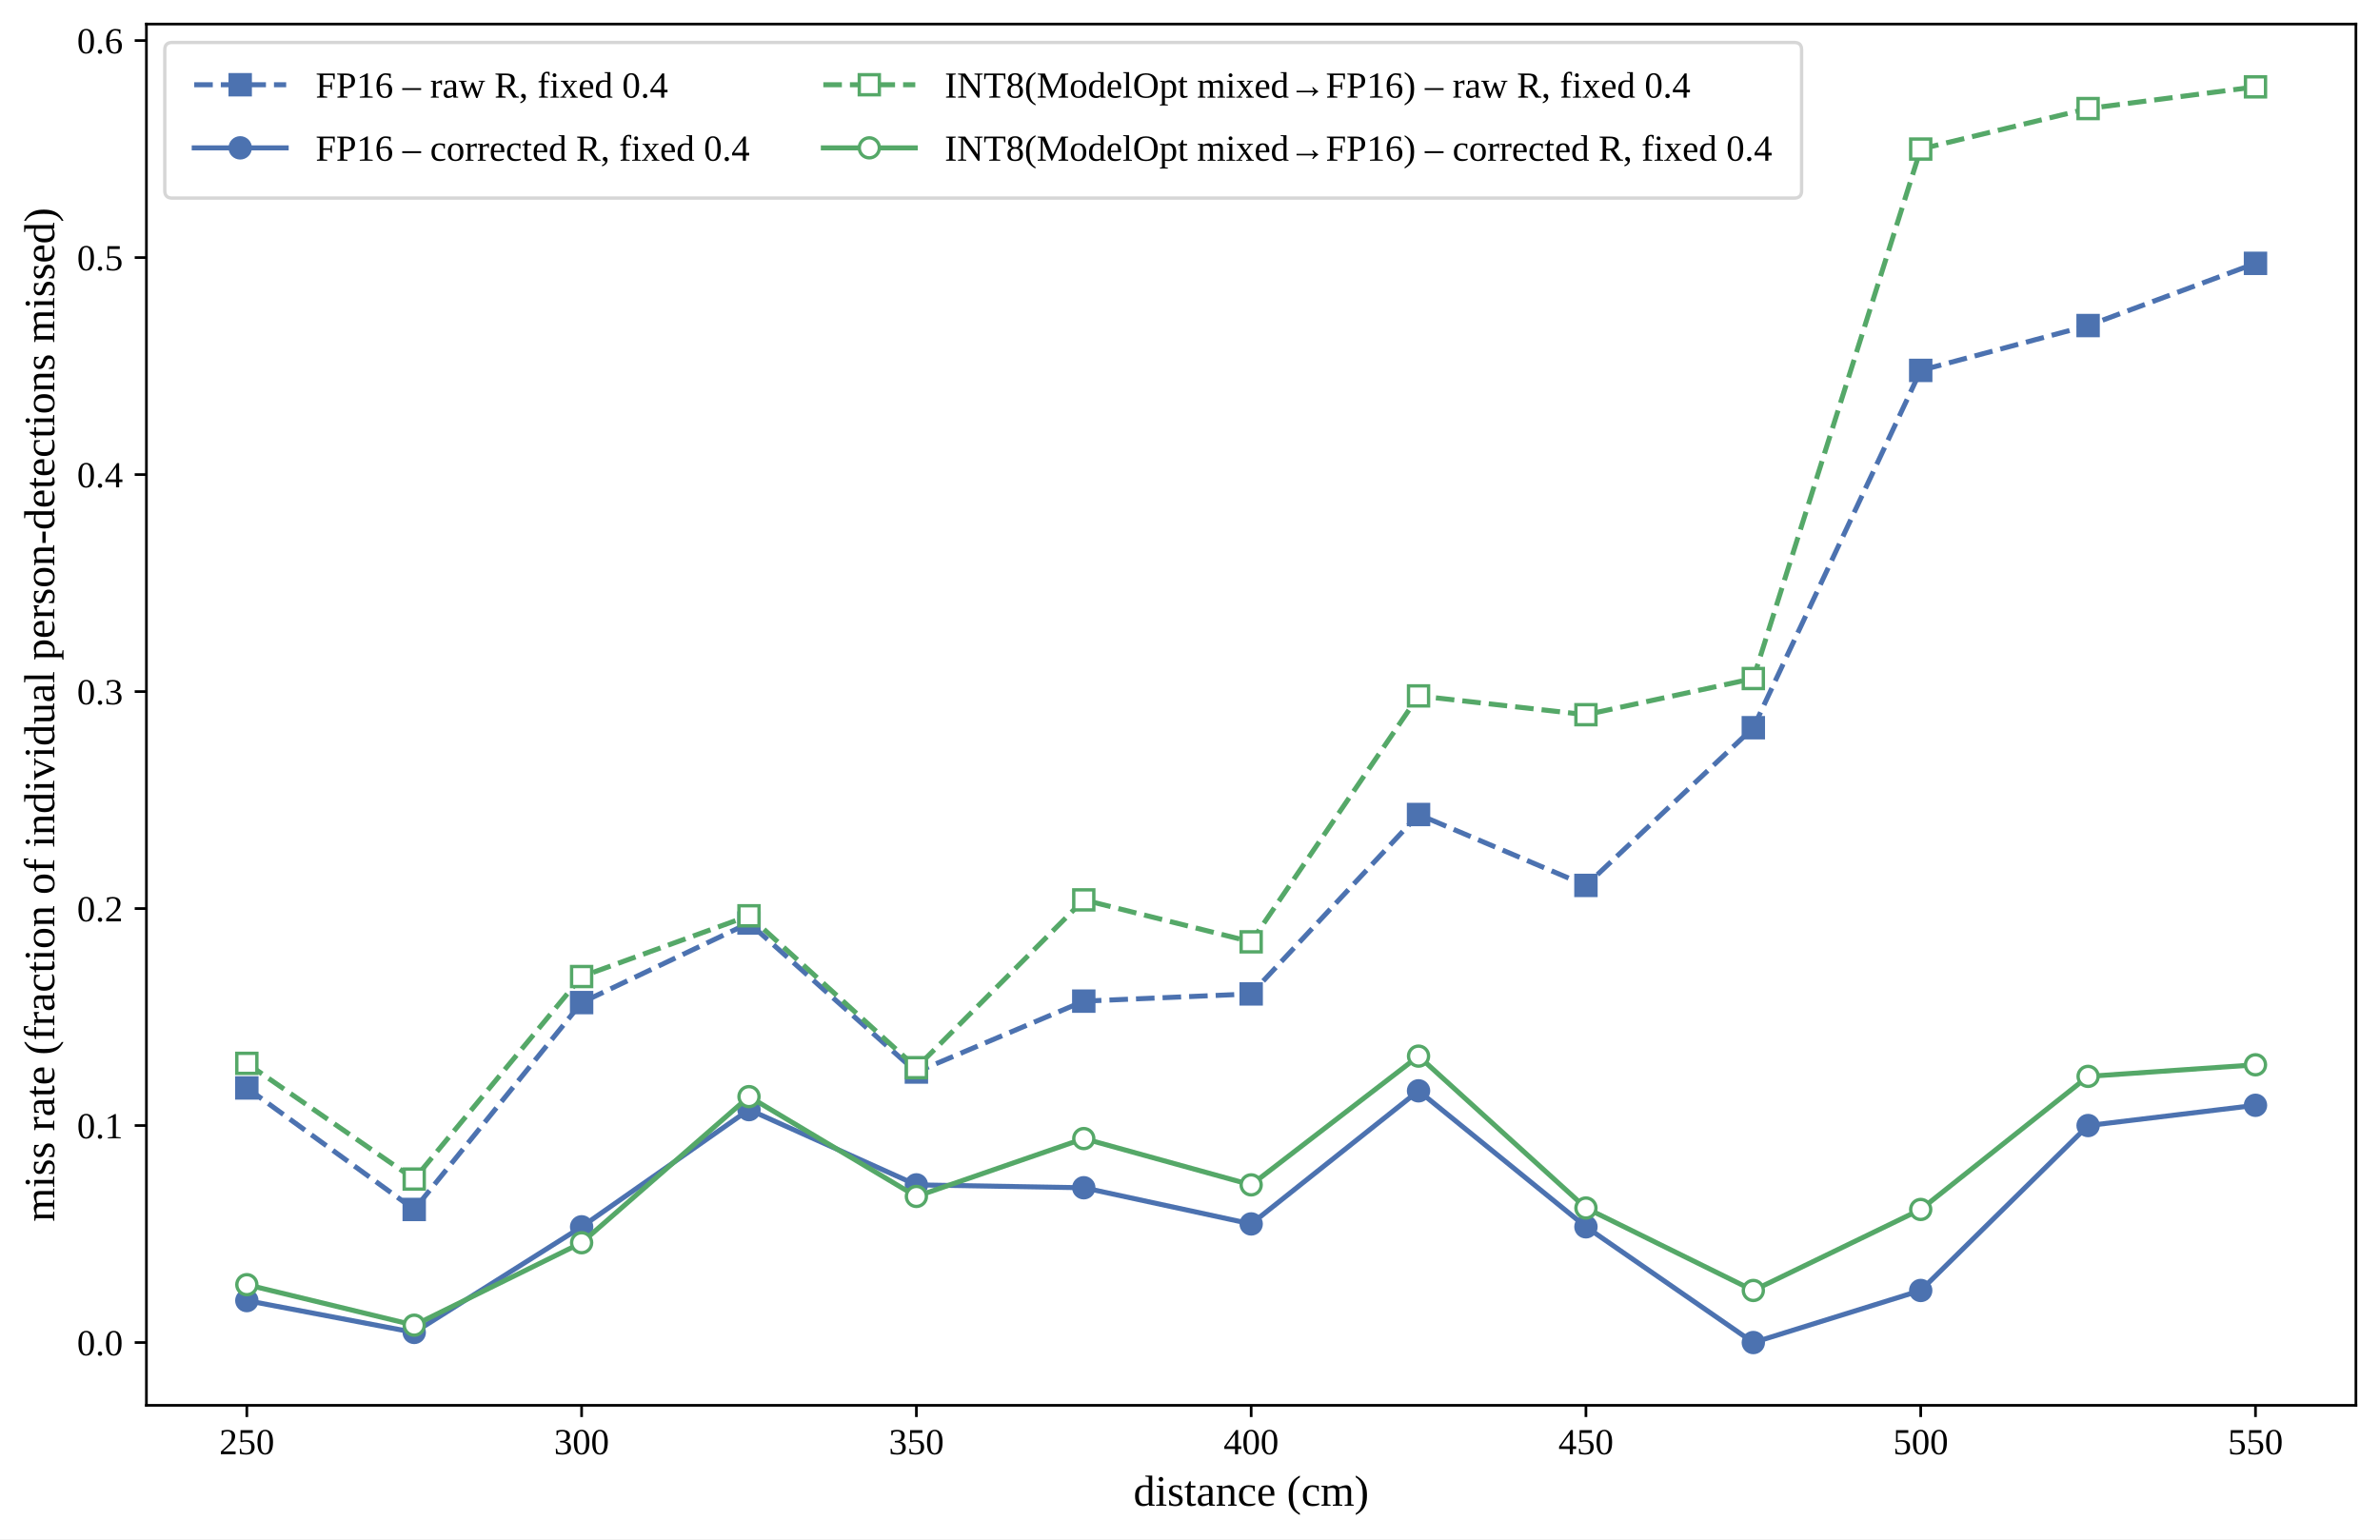
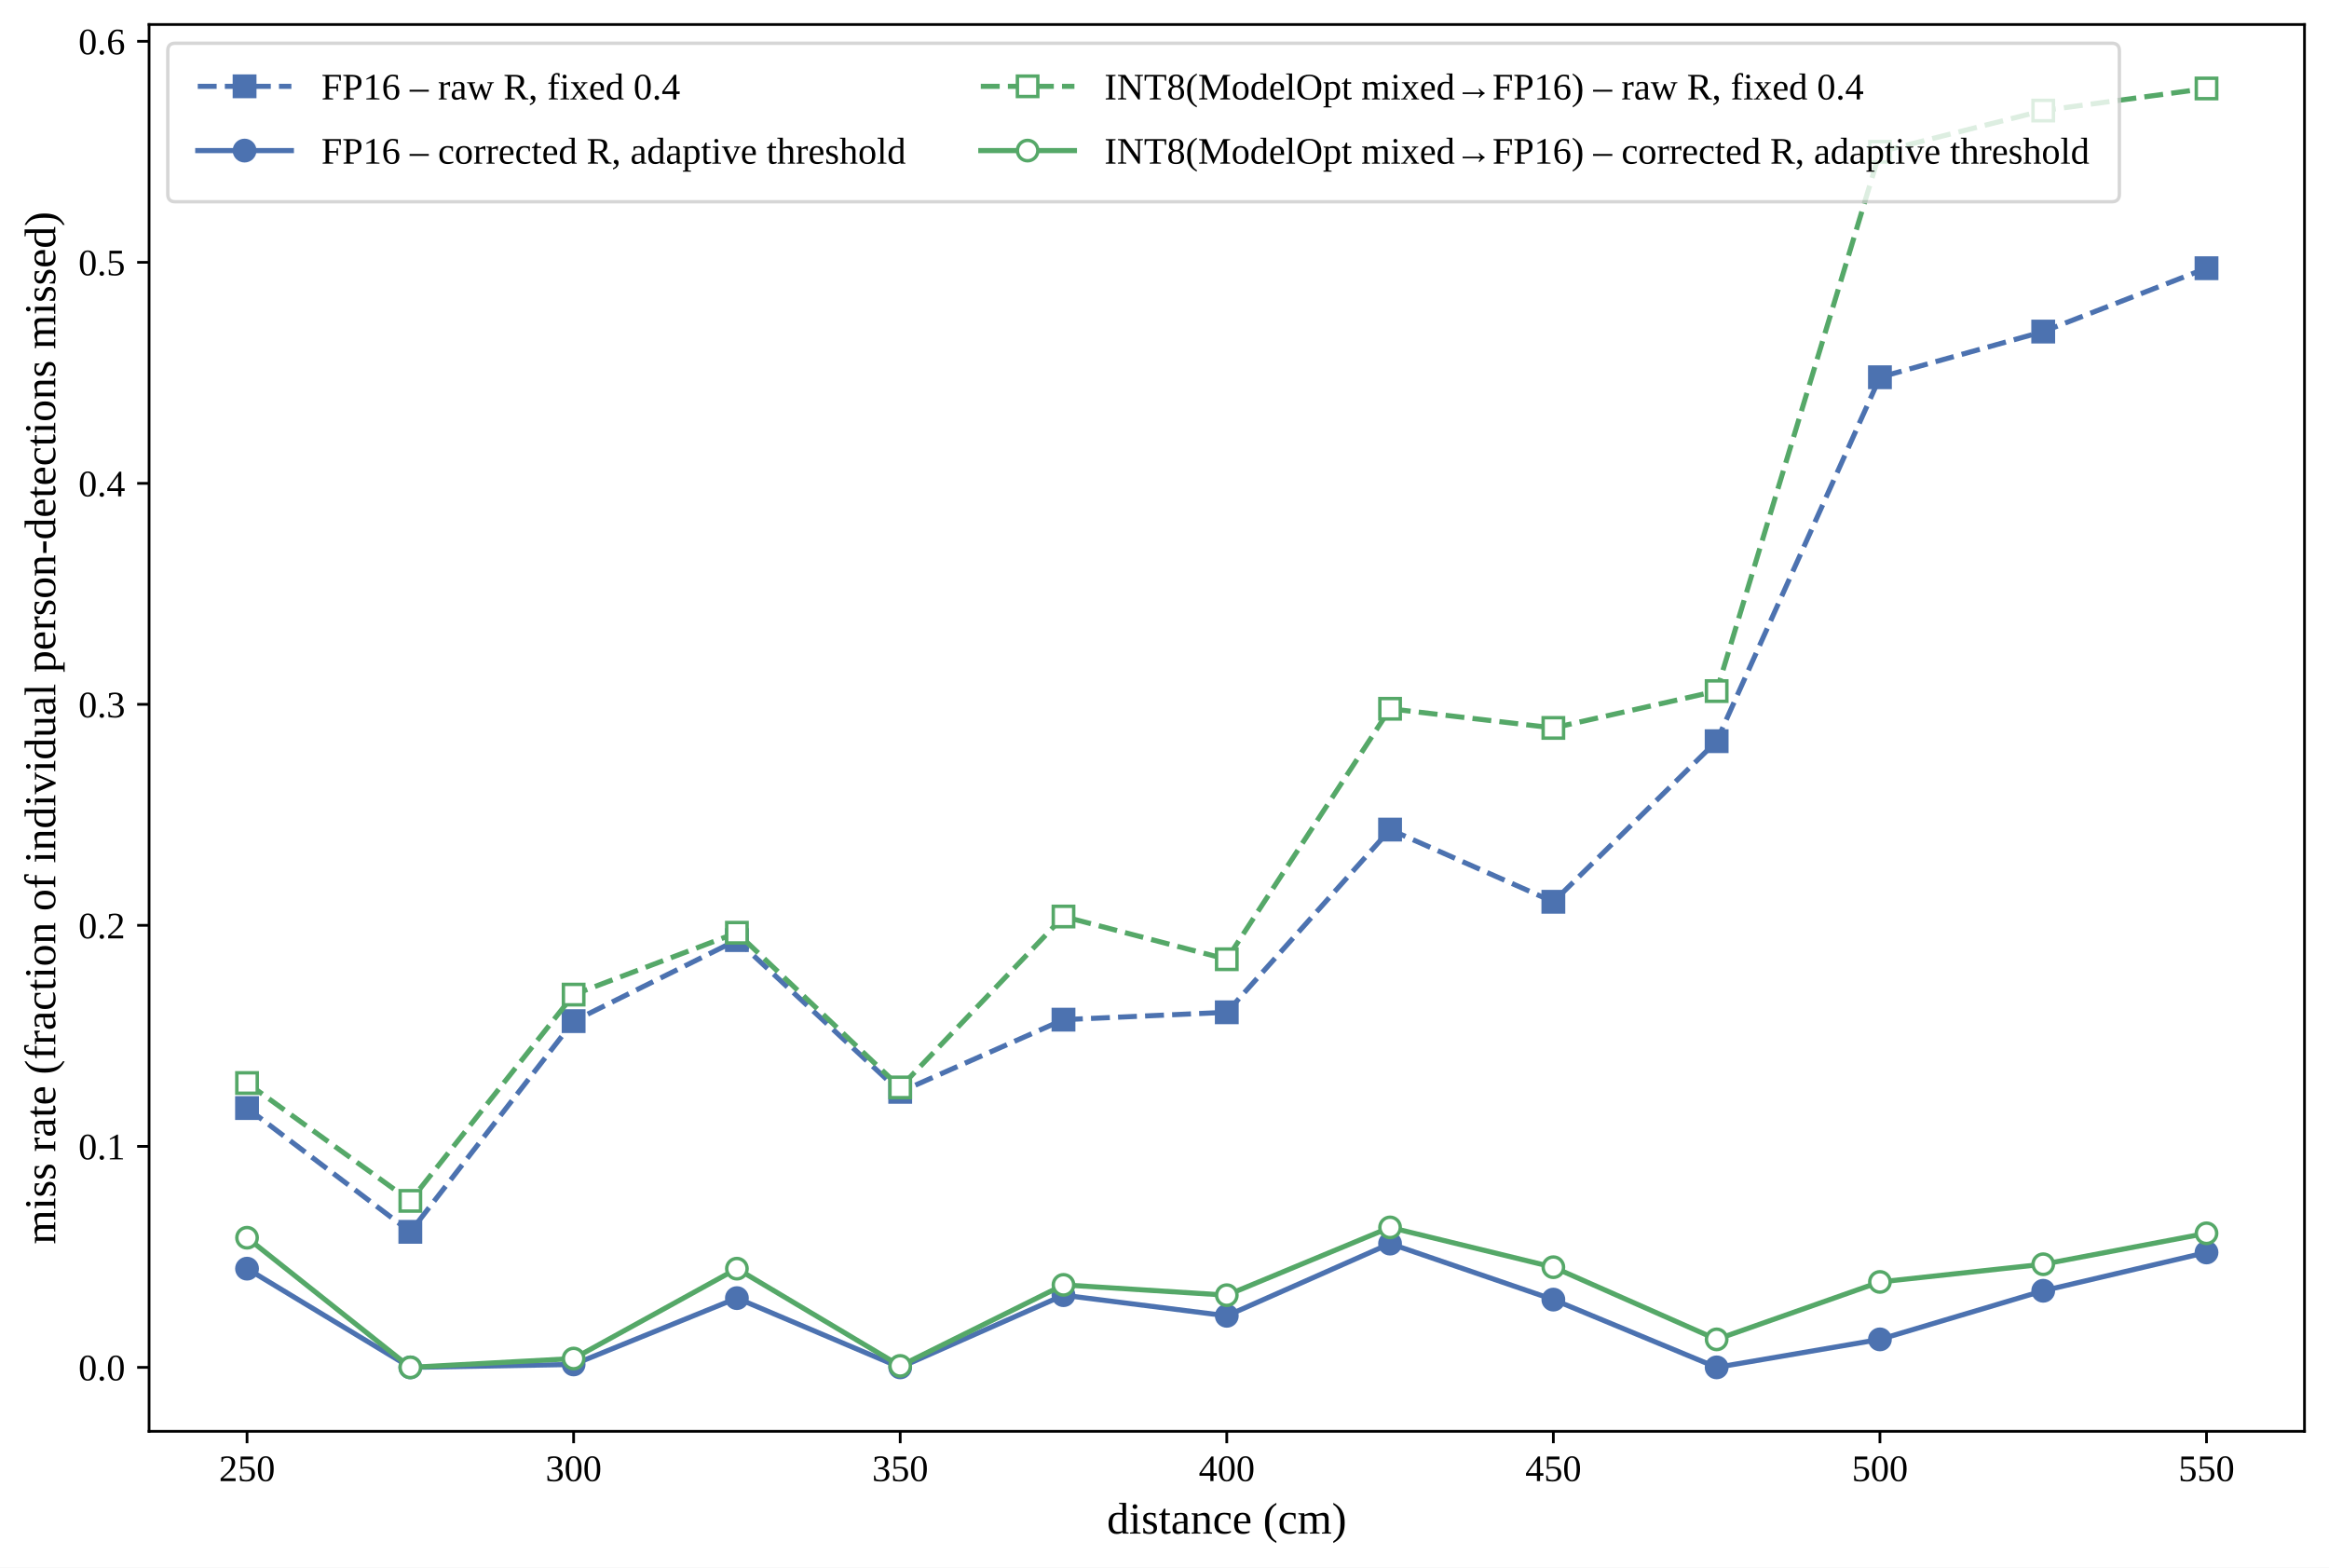
- <svg xmlns="http://www.w3.org/2000/svg" xmlns:xlink="http://www.w3.org/1999/xlink" width="711.743pt" height="460.393pt" viewBox="0 0 711.743 460.393" version="1.1">
+ <svg xmlns="http://www.w3.org/2000/svg" xmlns:xlink="http://www.w3.org/1999/xlink" width="684.043pt" height="460.393pt" viewBox="0 0 684.043 460.393" version="1.1">
  <defs>
    <style type="text/css">*{stroke-linejoin: round; stroke-linecap: butt}</style>
  </defs>
  <g id="figure_1">
    <g id="patch_1">
-       <path d="M 0 460.393  L 711.743 460.393  L 711.743 0  L 0 0  z " style="fill: #ffffff" />
+       <path d="M 0 460.393  L 684.043 460.393  L 684.043 0  L 0 0  z " style="fill: #ffffff" />
    </g>
    <g id="axes_1">
      <g id="patch_2">
-         <path d="M 43.783 420.359  L 704.543 420.359  L 704.543 7.2  L 43.783 7.2  z " style="fill: #ffffff" />
+         <path d="M 43.783 420.359  L 676.843 420.359  L 676.843 7.2  L 43.783 7.2  z " style="fill: #ffffff" />
      </g>
      <g id="matplotlib.axis_1">
        <g id="xtick_1">
          <g id="line2d_1">
            <defs>
-               <path id="mac675db71f" d="M 0 0  L 0 3.5  " style="stroke: #000000; stroke-width: 0.8" />
+               <path id="m7e922609b8" d="M 0 0  L 0 3.5  " style="stroke: #000000; stroke-width: 0.8" />
            </defs>
            <g>
-               <use xlink:href="#mac675db71f" x="73.817" y="420.359" style="stroke: #000000; stroke-width: 0.8" />
+               <use xlink:href="#m7e922609b8" x="72.558" y="420.359" style="stroke: #000000; stroke-width: 0.8" />
            </g>
          </g>
          <g id="text_1">
-             <text style="font-size: 11px; font-family: 'Times New Roman'; text-anchor: middle" x="73.817" y="434.986" transform="rotate(-0 73.81709 434.986)">250</text>
+             <text style="font-size: 11px; font-family: 'Times New Roman'; text-anchor: middle" x="72.558" y="434.986" transform="rotate(-0 72.55799 434.986)">250</text>
          </g>
        </g>
        <g id="xtick_2">
          <g id="line2d_2">
            <g>
-               <use xlink:href="#mac675db71f" x="173.932" y="420.359" style="stroke: #000000; stroke-width: 0.8" />
+               <use xlink:href="#m7e922609b8" x="168.476" y="420.359" style="stroke: #000000; stroke-width: 0.8" />
            </g>
          </g>
          <g id="text_2">
-             <text style="font-size: 11px; font-family: 'Times New Roman'; text-anchor: middle" x="173.932" y="434.986" transform="rotate(-0 173.9322 434.986)">300</text>
+             <text style="font-size: 11px; font-family: 'Times New Roman'; text-anchor: middle" x="168.476" y="434.986" transform="rotate(-0 168.4762 434.986)">300</text>
          </g>
        </g>
        <g id="xtick_3">
          <g id="line2d_3">
            <g>
-               <use xlink:href="#mac675db71f" x="274.047" y="420.359" style="stroke: #000000; stroke-width: 0.8" />
+               <use xlink:href="#m7e922609b8" x="264.394" y="420.359" style="stroke: #000000; stroke-width: 0.8" />
            </g>
          </g>
          <g id="text_3">
-             <text style="font-size: 11px; font-family: 'Times New Roman'; text-anchor: middle" x="274.047" y="434.986" transform="rotate(-0 274.0474 434.986)">350</text>
+             <text style="font-size: 11px; font-family: 'Times New Roman'; text-anchor: middle" x="264.394" y="434.986" transform="rotate(-0 264.3944 434.986)">350</text>
          </g>
        </g>
        <g id="xtick_4">
          <g id="line2d_4">
            <g>
-               <use xlink:href="#mac675db71f" x="374.163" y="420.359" style="stroke: #000000; stroke-width: 0.8" />
+               <use xlink:href="#m7e922609b8" x="360.313" y="420.359" style="stroke: #000000; stroke-width: 0.8" />
            </g>
          </g>
          <g id="text_4">
-             <text style="font-size: 11px; font-family: 'Times New Roman'; text-anchor: middle" x="374.163" y="434.986" transform="rotate(-0 374.1625 434.986)">400</text>
+             <text style="font-size: 11px; font-family: 'Times New Roman'; text-anchor: middle" x="360.313" y="434.986" transform="rotate(-0 360.3125 434.986)">400</text>
          </g>
        </g>
        <g id="xtick_5">
          <g id="line2d_5">
            <g>
-               <use xlink:href="#mac675db71f" x="474.278" y="420.359" style="stroke: #000000; stroke-width: 0.8" />
+               <use xlink:href="#m7e922609b8" x="456.231" y="420.359" style="stroke: #000000; stroke-width: 0.8" />
            </g>
          </g>
          <g id="text_5">
-             <text style="font-size: 11px; font-family: 'Times New Roman'; text-anchor: middle" x="474.278" y="434.986" transform="rotate(-0 474.2777 434.986)">450</text>
+             <text style="font-size: 11px; font-family: 'Times New Roman'; text-anchor: middle" x="456.231" y="434.986" transform="rotate(-0 456.2307 434.986)">450</text>
          </g>
        </g>
        <g id="xtick_6">
          <g id="line2d_6">
            <g>
-               <use xlink:href="#mac675db71f" x="574.393" y="420.359" style="stroke: #000000; stroke-width: 0.8" />
+               <use xlink:href="#m7e922609b8" x="552.149" y="420.359" style="stroke: #000000; stroke-width: 0.8" />
            </g>
          </g>
          <g id="text_6">
-             <text style="font-size: 11px; font-family: 'Times New Roman'; text-anchor: middle" x="574.393" y="434.986" transform="rotate(-0 574.3928 434.986)">500</text>
+             <text style="font-size: 11px; font-family: 'Times New Roman'; text-anchor: middle" x="552.149" y="434.986" transform="rotate(-0 552.1489 434.986)">500</text>
          </g>
        </g>
        <g id="xtick_7">
          <g id="line2d_7">
            <g>
-               <use xlink:href="#mac675db71f" x="674.508" y="420.359" style="stroke: #000000; stroke-width: 0.8" />
+               <use xlink:href="#m7e922609b8" x="648.067" y="420.359" style="stroke: #000000; stroke-width: 0.8" />
            </g>
          </g>
          <g id="text_7">
-             <text style="font-size: 11px; font-family: 'Times New Roman'; text-anchor: middle" x="674.508" y="434.986" transform="rotate(-0 674.508 434.986)">550</text>
+             <text style="font-size: 11px; font-family: 'Times New Roman'; text-anchor: middle" x="648.067" y="434.986" transform="rotate(-0 648.0671 434.986)">550</text>
          </g>
        </g>
        <g id="text_8">
-           <text style="font-size: 13px; font-family: 'Times New Roman'; text-anchor: middle" x="374.163" y="450.387" transform="rotate(-0 374.1625 450.3869)">distance (cm)</text>
+           <text style="font-size: 13px; font-family: 'Times New Roman'; text-anchor: middle" x="360.313" y="450.387" transform="rotate(-0 360.3125 450.3869)">distance (cm)</text>
        </g>
      </g>
      <g id="matplotlib.axis_2">
        <g id="ytick_1">
          <g id="line2d_8">
            <defs>
-               <path id="m2662a29c97" d="M 0 0  L -3.5 0  " style="stroke: #000000; stroke-width: 0.8" />
+               <path id="mb7435fc60b" d="M 0 0  L -3.5 0  " style="stroke: #000000; stroke-width: 0.8" />
            </defs>
            <g>
-               <use xlink:href="#m2662a29c97" x="43.783" y="401.579" style="stroke: #000000; stroke-width: 0.8" />
+               <use xlink:href="#mb7435fc60b" x="43.783" y="401.579" style="stroke: #000000; stroke-width: 0.8" />
            </g>
          </g>
          <g id="text_9">
            <text style="font-size: 11px; font-family: 'Times New Roman'; text-anchor: end" x="36.783" y="405.393" transform="rotate(-0 36.78254 405.3925)">0.0</text>
          </g>
        </g>
        <g id="ytick_2">
          <g id="line2d_9">
            <g>
-               <use xlink:href="#m2662a29c97" x="43.783" y="336.671" style="stroke: #000000; stroke-width: 0.8" />
+               <use xlink:href="#mb7435fc60b" x="43.783" y="336.671" style="stroke: #000000; stroke-width: 0.8" />
            </g>
          </g>
          <g id="text_10">
            <text style="font-size: 11px; font-family: 'Times New Roman'; text-anchor: end" x="36.783" y="340.485" transform="rotate(-0 36.78254 340.4849)">0.1</text>
          </g>
        </g>
        <g id="ytick_3">
          <g id="line2d_10">
            <g>
-               <use xlink:href="#m2662a29c97" x="43.783" y="271.764" style="stroke: #000000; stroke-width: 0.8" />
+               <use xlink:href="#mb7435fc60b" x="43.783" y="271.764" style="stroke: #000000; stroke-width: 0.8" />
            </g>
          </g>
          <g id="text_11">
            <text style="font-size: 11px; font-family: 'Times New Roman'; text-anchor: end" x="36.783" y="275.577" transform="rotate(-0 36.78254 275.5772)">0.2</text>
          </g>
        </g>
        <g id="ytick_4">
          <g id="line2d_11">
            <g>
-               <use xlink:href="#m2662a29c97" x="43.783" y="206.856" style="stroke: #000000; stroke-width: 0.8" />
+               <use xlink:href="#mb7435fc60b" x="43.783" y="206.856" style="stroke: #000000; stroke-width: 0.8" />
            </g>
          </g>
          <g id="text_12">
            <text style="font-size: 11px; font-family: 'Times New Roman'; text-anchor: end" x="36.783" y="210.67" transform="rotate(-0 36.78254 210.6695)">0.3</text>
          </g>
        </g>
        <g id="ytick_5">
          <g id="line2d_12">
            <g>
-               <use xlink:href="#m2662a29c97" x="43.783" y="141.948" style="stroke: #000000; stroke-width: 0.8" />
+               <use xlink:href="#mb7435fc60b" x="43.783" y="141.948" style="stroke: #000000; stroke-width: 0.8" />
            </g>
          </g>
          <g id="text_13">
            <text style="font-size: 11px; font-family: 'Times New Roman'; text-anchor: end" x="36.783" y="145.762" transform="rotate(-0 36.78254 145.7618)">0.4</text>
          </g>
        </g>
        <g id="ytick_6">
          <g id="line2d_13">
            <g>
-               <use xlink:href="#m2662a29c97" x="43.783" y="77.041" style="stroke: #000000; stroke-width: 0.8" />
+               <use xlink:href="#mb7435fc60b" x="43.783" y="77.041" style="stroke: #000000; stroke-width: 0.8" />
            </g>
          </g>
          <g id="text_14">
            <text style="font-size: 11px; font-family: 'Times New Roman'; text-anchor: end" x="36.783" y="80.854" transform="rotate(-0 36.78254 80.85414)">0.5</text>
          </g>
        </g>
        <g id="ytick_7">
          <g id="line2d_14">
            <g>
-               <use xlink:href="#m2662a29c97" x="43.783" y="12.133" style="stroke: #000000; stroke-width: 0.8" />
+               <use xlink:href="#mb7435fc60b" x="43.783" y="12.133" style="stroke: #000000; stroke-width: 0.8" />
            </g>
          </g>
          <g id="text_15">
            <text style="font-size: 11px; font-family: 'Times New Roman'; text-anchor: end" x="36.783" y="15.946" transform="rotate(-0 36.78254 15.94646)">0.6</text>
          </g>
        </g>
        <g id="text_16">
          <text style="font-size: 13px; font-family: 'Times New Roman'; text-anchor: middle" x="16.227" y="213.78" transform="rotate(-90 16.22687 213.7795)">miss rate (fraction of individual person-detections missed)</text>
        </g>
      </g>
      <g id="line2d_15">
-         <path d="M 73.817 325.421  L 123.875 361.769  L 173.932 299.89  L 223.99 276.091  L 274.047 320.661  L 324.105 299.458  L 374.163 297.294  L 424.22 243.637  L 474.278 264.84  L 524.335 217.674  L 574.393 110.793  L 624.45 97.378  L 674.508 78.772  " clip-path="url(#p592ab568e1)" style="fill: none; stroke-dasharray: 5.55,2.4; stroke-dashoffset: 0; stroke: #4c72b0; stroke-width: 1.5" />
+         <path d="M 72.558 325.421  L 120.517 361.769  L 168.476 299.89  L 216.435 276.091  L 264.394 320.661  L 312.353 299.458  L 360.313 297.294  L 408.272 243.637  L 456.231 264.84  L 504.19 217.674  L 552.149 110.793  L 600.108 97.378  L 648.067 78.772  " clip-path="url(#pdd438f7905)" style="fill: none; stroke-dasharray: 5.55,2.4; stroke-dashoffset: 0; stroke: #4c72b0; stroke-width: 1.5" />
        <defs>
-           <path id="ma80ee7e8de" d="M -3 3  L 3 3  L 3 -3  L -3 -3  z " style="stroke: #4c72b0; stroke-linejoin: miter" />
+           <path id="m6e3387b67e" d="M -3 3  L 3 3  L 3 -3  L -3 -3  z " style="stroke: #4c72b0; stroke-linejoin: miter" />
        </defs>
-         <g clip-path="url(#p592ab568e1)">
-           <use xlink:href="#ma80ee7e8de" x="73.817" y="325.421" style="fill: #4c72b0; stroke: #4c72b0; stroke-linejoin: miter" />
-           <use xlink:href="#ma80ee7e8de" x="123.875" y="361.769" style="fill: #4c72b0; stroke: #4c72b0; stroke-linejoin: miter" />
-           <use xlink:href="#ma80ee7e8de" x="173.932" y="299.89" style="fill: #4c72b0; stroke: #4c72b0; stroke-linejoin: miter" />
-           <use xlink:href="#ma80ee7e8de" x="223.99" y="276.091" style="fill: #4c72b0; stroke: #4c72b0; stroke-linejoin: miter" />
-           <use xlink:href="#ma80ee7e8de" x="274.047" y="320.661" style="fill: #4c72b0; stroke: #4c72b0; stroke-linejoin: miter" />
-           <use xlink:href="#ma80ee7e8de" x="324.105" y="299.458" style="fill: #4c72b0; stroke: #4c72b0; stroke-linejoin: miter" />
-           <use xlink:href="#ma80ee7e8de" x="374.163" y="297.294" style="fill: #4c72b0; stroke: #4c72b0; stroke-linejoin: miter" />
-           <use xlink:href="#ma80ee7e8de" x="424.22" y="243.637" style="fill: #4c72b0; stroke: #4c72b0; stroke-linejoin: miter" />
-           <use xlink:href="#ma80ee7e8de" x="474.278" y="264.84" style="fill: #4c72b0; stroke: #4c72b0; stroke-linejoin: miter" />
-           <use xlink:href="#ma80ee7e8de" x="524.335" y="217.674" style="fill: #4c72b0; stroke: #4c72b0; stroke-linejoin: miter" />
-           <use xlink:href="#ma80ee7e8de" x="574.393" y="110.793" style="fill: #4c72b0; stroke: #4c72b0; stroke-linejoin: miter" />
-           <use xlink:href="#ma80ee7e8de" x="624.45" y="97.378" style="fill: #4c72b0; stroke: #4c72b0; stroke-linejoin: miter" />
-           <use xlink:href="#ma80ee7e8de" x="674.508" y="78.772" style="fill: #4c72b0; stroke: #4c72b0; stroke-linejoin: miter" />
+         <g clip-path="url(#pdd438f7905)">
+           <use xlink:href="#m6e3387b67e" x="72.558" y="325.421" style="fill: #4c72b0; stroke: #4c72b0; stroke-linejoin: miter" />
+           <use xlink:href="#m6e3387b67e" x="120.517" y="361.769" style="fill: #4c72b0; stroke: #4c72b0; stroke-linejoin: miter" />
+           <use xlink:href="#m6e3387b67e" x="168.476" y="299.89" style="fill: #4c72b0; stroke: #4c72b0; stroke-linejoin: miter" />
+           <use xlink:href="#m6e3387b67e" x="216.435" y="276.091" style="fill: #4c72b0; stroke: #4c72b0; stroke-linejoin: miter" />
+           <use xlink:href="#m6e3387b67e" x="264.394" y="320.661" style="fill: #4c72b0; stroke: #4c72b0; stroke-linejoin: miter" />
+           <use xlink:href="#m6e3387b67e" x="312.353" y="299.458" style="fill: #4c72b0; stroke: #4c72b0; stroke-linejoin: miter" />
+           <use xlink:href="#m6e3387b67e" x="360.313" y="297.294" style="fill: #4c72b0; stroke: #4c72b0; stroke-linejoin: miter" />
+           <use xlink:href="#m6e3387b67e" x="408.272" y="243.637" style="fill: #4c72b0; stroke: #4c72b0; stroke-linejoin: miter" />
+           <use xlink:href="#m6e3387b67e" x="456.231" y="264.84" style="fill: #4c72b0; stroke: #4c72b0; stroke-linejoin: miter" />
+           <use xlink:href="#m6e3387b67e" x="504.19" y="217.674" style="fill: #4c72b0; stroke: #4c72b0; stroke-linejoin: miter" />
+           <use xlink:href="#m6e3387b67e" x="552.149" y="110.793" style="fill: #4c72b0; stroke: #4c72b0; stroke-linejoin: miter" />
+           <use xlink:href="#m6e3387b67e" x="600.108" y="97.378" style="fill: #4c72b0; stroke: #4c72b0; stroke-linejoin: miter" />
+           <use xlink:href="#m6e3387b67e" x="648.067" y="78.772" style="fill: #4c72b0; stroke: #4c72b0; stroke-linejoin: miter" />
        </g>
      </g>
      <g id="line2d_16">
-         <path d="M 73.817 389.03  L 123.875 398.55  L 173.932 366.962  L 223.99 331.911  L 274.047 354.413  L 324.105 355.278  L 374.163 366.096  L 424.22 326.286  L 474.278 366.962  L 524.335 401.579  L 574.393 386.001  L 624.45 336.671  L 674.508 330.613  " clip-path="url(#p592ab568e1)" style="fill: none; stroke: #4c72b0; stroke-width: 1.5; stroke-linecap: square" />
+         <path d="M 72.558 372.587  L 120.517 401.579  L 168.476 400.714  L 216.435 381.241  L 264.394 401.579  L 312.353 380.376  L 360.313 386.434  L 408.272 365.231  L 456.231 381.674  L 504.19 401.579  L 552.149 393.357  L 600.108 379.078  L 648.067 367.827  " clip-path="url(#pdd438f7905)" style="fill: none; stroke: #4c72b0; stroke-width: 1.5; stroke-linecap: square" />
        <defs>
-           <path id="m042c9242ee" d="M 0 3  C 0.796 3 1.559 2.684 2.121 2.121  C 2.684 1.559 3 0.796 3 0  C 3 -0.796 2.684 -1.559 2.121 -2.121  C 1.559 -2.684 0.796 -3 0 -3  C -0.796 -3 -1.559 -2.684 -2.121 -2.121  C -2.684 -1.559 -3 -0.796 -3 0  C -3 0.796 -2.684 1.559 -2.121 2.121  C -1.559 2.684 -0.796 3 0 3  z " style="stroke: #4c72b0" />
+           <path id="m7e55855e60" d="M 0 3  C 0.796 3 1.559 2.684 2.121 2.121  C 2.684 1.559 3 0.796 3 0  C 3 -0.796 2.684 -1.559 2.121 -2.121  C 1.559 -2.684 0.796 -3 0 -3  C -0.796 -3 -1.559 -2.684 -2.121 -2.121  C -2.684 -1.559 -3 -0.796 -3 0  C -3 0.796 -2.684 1.559 -2.121 2.121  C -1.559 2.684 -0.796 3 0 3  z " style="stroke: #4c72b0" />
        </defs>
-         <g clip-path="url(#p592ab568e1)">
-           <use xlink:href="#m042c9242ee" x="73.817" y="389.03" style="fill: #4c72b0; stroke: #4c72b0" />
-           <use xlink:href="#m042c9242ee" x="123.875" y="398.55" style="fill: #4c72b0; stroke: #4c72b0" />
-           <use xlink:href="#m042c9242ee" x="173.932" y="366.962" style="fill: #4c72b0; stroke: #4c72b0" />
-           <use xlink:href="#m042c9242ee" x="223.99" y="331.911" style="fill: #4c72b0; stroke: #4c72b0" />
-           <use xlink:href="#m042c9242ee" x="274.047" y="354.413" style="fill: #4c72b0; stroke: #4c72b0" />
-           <use xlink:href="#m042c9242ee" x="324.105" y="355.278" style="fill: #4c72b0; stroke: #4c72b0" />
-           <use xlink:href="#m042c9242ee" x="374.163" y="366.096" style="fill: #4c72b0; stroke: #4c72b0" />
-           <use xlink:href="#m042c9242ee" x="424.22" y="326.286" style="fill: #4c72b0; stroke: #4c72b0" />
-           <use xlink:href="#m042c9242ee" x="474.278" y="366.962" style="fill: #4c72b0; stroke: #4c72b0" />
-           <use xlink:href="#m042c9242ee" x="524.335" y="401.579" style="fill: #4c72b0; stroke: #4c72b0" />
-           <use xlink:href="#m042c9242ee" x="574.393" y="386.001" style="fill: #4c72b0; stroke: #4c72b0" />
-           <use xlink:href="#m042c9242ee" x="624.45" y="336.671" style="fill: #4c72b0; stroke: #4c72b0" />
-           <use xlink:href="#m042c9242ee" x="674.508" y="330.613" style="fill: #4c72b0; stroke: #4c72b0" />
+         <g clip-path="url(#pdd438f7905)">
+           <use xlink:href="#m7e55855e60" x="72.558" y="372.587" style="fill: #4c72b0; stroke: #4c72b0" />
+           <use xlink:href="#m7e55855e60" x="120.517" y="401.579" style="fill: #4c72b0; stroke: #4c72b0" />
+           <use xlink:href="#m7e55855e60" x="168.476" y="400.714" style="fill: #4c72b0; stroke: #4c72b0" />
+           <use xlink:href="#m7e55855e60" x="216.435" y="381.241" style="fill: #4c72b0; stroke: #4c72b0" />
+           <use xlink:href="#m7e55855e60" x="264.394" y="401.579" style="fill: #4c72b0; stroke: #4c72b0" />
+           <use xlink:href="#m7e55855e60" x="312.353" y="380.376" style="fill: #4c72b0; stroke: #4c72b0" />
+           <use xlink:href="#m7e55855e60" x="360.313" y="386.434" style="fill: #4c72b0; stroke: #4c72b0" />
+           <use xlink:href="#m7e55855e60" x="408.272" y="365.231" style="fill: #4c72b0; stroke: #4c72b0" />
+           <use xlink:href="#m7e55855e60" x="456.231" y="381.674" style="fill: #4c72b0; stroke: #4c72b0" />
+           <use xlink:href="#m7e55855e60" x="504.19" y="401.579" style="fill: #4c72b0; stroke: #4c72b0" />
+           <use xlink:href="#m7e55855e60" x="552.149" y="393.357" style="fill: #4c72b0; stroke: #4c72b0" />
+           <use xlink:href="#m7e55855e60" x="600.108" y="379.078" style="fill: #4c72b0; stroke: #4c72b0" />
+           <use xlink:href="#m7e55855e60" x="648.067" y="367.827" style="fill: #4c72b0; stroke: #4c72b0" />
        </g>
      </g>
      <g id="line2d_17">
-         <path d="M 73.817 318.065  L 123.875 352.682  L 173.932 292.101  L 223.99 273.927  L 274.047 319.363  L 324.105 269.167  L 374.163 281.716  L 424.22 208.154  L 474.278 213.78  L 524.335 202.962  L 574.393 44.587  L 624.45 32.471  L 674.508 25.98  " clip-path="url(#p592ab568e1)" style="fill: none; stroke-dasharray: 5.55,2.4; stroke-dashoffset: 0; stroke: #55a868; stroke-width: 1.5" />
+         <path d="M 72.558 318.065  L 120.517 352.682  L 168.476 292.101  L 216.435 273.927  L 264.394 319.363  L 312.353 269.167  L 360.313 281.716  L 408.272 208.154  L 456.231 213.78  L 504.19 202.962  L 552.149 44.587  L 600.108 32.471  L 648.067 25.98  " clip-path="url(#pdd438f7905)" style="fill: none; stroke-dasharray: 5.55,2.4; stroke-dashoffset: 0; stroke: #55a868; stroke-width: 1.5" />
        <defs>
-           <path id="md075ce239c" d="M -3 3  L 3 3  L 3 -3  L -3 -3  z " style="stroke: #55a868; stroke-linejoin: miter" />
+           <path id="m0435c1d3e7" d="M -3 3  L 3 3  L 3 -3  L -3 -3  z " style="stroke: #55a868; stroke-linejoin: miter" />
        </defs>
-         <g clip-path="url(#p592ab568e1)">
-           <use xlink:href="#md075ce239c" x="73.817" y="318.065" style="fill: #ffffff; stroke: #55a868; stroke-linejoin: miter" />
-           <use xlink:href="#md075ce239c" x="123.875" y="352.682" style="fill: #ffffff; stroke: #55a868; stroke-linejoin: miter" />
-           <use xlink:href="#md075ce239c" x="173.932" y="292.101" style="fill: #ffffff; stroke: #55a868; stroke-linejoin: miter" />
-           <use xlink:href="#md075ce239c" x="223.99" y="273.927" style="fill: #ffffff; stroke: #55a868; stroke-linejoin: miter" />
-           <use xlink:href="#md075ce239c" x="274.047" y="319.363" style="fill: #ffffff; stroke: #55a868; stroke-linejoin: miter" />
-           <use xlink:href="#md075ce239c" x="324.105" y="269.167" style="fill: #ffffff; stroke: #55a868; stroke-linejoin: miter" />
-           <use xlink:href="#md075ce239c" x="374.163" y="281.716" style="fill: #ffffff; stroke: #55a868; stroke-linejoin: miter" />
-           <use xlink:href="#md075ce239c" x="424.22" y="208.154" style="fill: #ffffff; stroke: #55a868; stroke-linejoin: miter" />
-           <use xlink:href="#md075ce239c" x="474.278" y="213.78" style="fill: #ffffff; stroke: #55a868; stroke-linejoin: miter" />
-           <use xlink:href="#md075ce239c" x="524.335" y="202.962" style="fill: #ffffff; stroke: #55a868; stroke-linejoin: miter" />
-           <use xlink:href="#md075ce239c" x="574.393" y="44.587" style="fill: #ffffff; stroke: #55a868; stroke-linejoin: miter" />
-           <use xlink:href="#md075ce239c" x="624.45" y="32.471" style="fill: #ffffff; stroke: #55a868; stroke-linejoin: miter" />
-           <use xlink:href="#md075ce239c" x="674.508" y="25.98" style="fill: #ffffff; stroke: #55a868; stroke-linejoin: miter" />
+         <g clip-path="url(#pdd438f7905)">
+           <use xlink:href="#m0435c1d3e7" x="72.558" y="318.065" style="fill: #ffffff; stroke: #55a868; stroke-linejoin: miter" />
+           <use xlink:href="#m0435c1d3e7" x="120.517" y="352.682" style="fill: #ffffff; stroke: #55a868; stroke-linejoin: miter" />
+           <use xlink:href="#m0435c1d3e7" x="168.476" y="292.101" style="fill: #ffffff; stroke: #55a868; stroke-linejoin: miter" />
+           <use xlink:href="#m0435c1d3e7" x="216.435" y="273.927" style="fill: #ffffff; stroke: #55a868; stroke-linejoin: miter" />
+           <use xlink:href="#m0435c1d3e7" x="264.394" y="319.363" style="fill: #ffffff; stroke: #55a868; stroke-linejoin: miter" />
+           <use xlink:href="#m0435c1d3e7" x="312.353" y="269.167" style="fill: #ffffff; stroke: #55a868; stroke-linejoin: miter" />
+           <use xlink:href="#m0435c1d3e7" x="360.313" y="281.716" style="fill: #ffffff; stroke: #55a868; stroke-linejoin: miter" />
+           <use xlink:href="#m0435c1d3e7" x="408.272" y="208.154" style="fill: #ffffff; stroke: #55a868; stroke-linejoin: miter" />
+           <use xlink:href="#m0435c1d3e7" x="456.231" y="213.78" style="fill: #ffffff; stroke: #55a868; stroke-linejoin: miter" />
+           <use xlink:href="#m0435c1d3e7" x="504.19" y="202.962" style="fill: #ffffff; stroke: #55a868; stroke-linejoin: miter" />
+           <use xlink:href="#m0435c1d3e7" x="552.149" y="44.587" style="fill: #ffffff; stroke: #55a868; stroke-linejoin: miter" />
+           <use xlink:href="#m0435c1d3e7" x="600.108" y="32.471" style="fill: #ffffff; stroke: #55a868; stroke-linejoin: miter" />
+           <use xlink:href="#m0435c1d3e7" x="648.067" y="25.98" style="fill: #ffffff; stroke: #55a868; stroke-linejoin: miter" />
        </g>
      </g>
      <g id="line2d_18">
-         <path d="M 73.817 384.27  L 123.875 396.386  L 173.932 371.722  L 223.99 328.017  L 274.047 357.875  L 324.105 340.566  L 374.163 354.413  L 424.22 315.901  L 474.278 361.336  L 524.335 386.001  L 574.393 361.769  L 624.45 321.959  L 674.508 318.497  " clip-path="url(#p592ab568e1)" style="fill: none; stroke: #55a868; stroke-width: 1.5; stroke-linecap: square" />
+         <path d="M 72.558 363.5  L 120.517 401.579  L 168.476 398.983  L 216.435 372.587  L 264.394 401.146  L 312.353 377.347  L 360.313 380.376  L 408.272 360.471  L 456.231 372.154  L 504.19 393.357  L 552.149 376.481  L 600.108 371.289  L 648.067 362.202  " clip-path="url(#pdd438f7905)" style="fill: none; stroke: #55a868; stroke-width: 1.5; stroke-linecap: square" />
        <defs>
-           <path id="mf1d2a995b1" d="M 0 3  C 0.796 3 1.559 2.684 2.121 2.121  C 2.684 1.559 3 0.796 3 0  C 3 -0.796 2.684 -1.559 2.121 -2.121  C 1.559 -2.684 0.796 -3 0 -3  C -0.796 -3 -1.559 -2.684 -2.121 -2.121  C -2.684 -1.559 -3 -0.796 -3 0  C -3 0.796 -2.684 1.559 -2.121 2.121  C -1.559 2.684 -0.796 3 0 3  z " style="stroke: #55a868" />
+           <path id="m3ed14ed3cf" d="M 0 3  C 0.796 3 1.559 2.684 2.121 2.121  C 2.684 1.559 3 0.796 3 0  C 3 -0.796 2.684 -1.559 2.121 -2.121  C 1.559 -2.684 0.796 -3 0 -3  C -0.796 -3 -1.559 -2.684 -2.121 -2.121  C -2.684 -1.559 -3 -0.796 -3 0  C -3 0.796 -2.684 1.559 -2.121 2.121  C -1.559 2.684 -0.796 3 0 3  z " style="stroke: #55a868" />
        </defs>
-         <g clip-path="url(#p592ab568e1)">
-           <use xlink:href="#mf1d2a995b1" x="73.817" y="384.27" style="fill: #ffffff; stroke: #55a868" />
-           <use xlink:href="#mf1d2a995b1" x="123.875" y="396.386" style="fill: #ffffff; stroke: #55a868" />
-           <use xlink:href="#mf1d2a995b1" x="173.932" y="371.722" style="fill: #ffffff; stroke: #55a868" />
-           <use xlink:href="#mf1d2a995b1" x="223.99" y="328.017" style="fill: #ffffff; stroke: #55a868" />
-           <use xlink:href="#mf1d2a995b1" x="274.047" y="357.875" style="fill: #ffffff; stroke: #55a868" />
-           <use xlink:href="#mf1d2a995b1" x="324.105" y="340.566" style="fill: #ffffff; stroke: #55a868" />
-           <use xlink:href="#mf1d2a995b1" x="374.163" y="354.413" style="fill: #ffffff; stroke: #55a868" />
-           <use xlink:href="#mf1d2a995b1" x="424.22" y="315.901" style="fill: #ffffff; stroke: #55a868" />
-           <use xlink:href="#mf1d2a995b1" x="474.278" y="361.336" style="fill: #ffffff; stroke: #55a868" />
-           <use xlink:href="#mf1d2a995b1" x="524.335" y="386.001" style="fill: #ffffff; stroke: #55a868" />
-           <use xlink:href="#mf1d2a995b1" x="574.393" y="361.769" style="fill: #ffffff; stroke: #55a868" />
-           <use xlink:href="#mf1d2a995b1" x="624.45" y="321.959" style="fill: #ffffff; stroke: #55a868" />
-           <use xlink:href="#mf1d2a995b1" x="674.508" y="318.497" style="fill: #ffffff; stroke: #55a868" />
+         <g clip-path="url(#pdd438f7905)">
+           <use xlink:href="#m3ed14ed3cf" x="72.558" y="363.5" style="fill: #ffffff; stroke: #55a868" />
+           <use xlink:href="#m3ed14ed3cf" x="120.517" y="401.579" style="fill: #ffffff; stroke: #55a868" />
+           <use xlink:href="#m3ed14ed3cf" x="168.476" y="398.983" style="fill: #ffffff; stroke: #55a868" />
+           <use xlink:href="#m3ed14ed3cf" x="216.435" y="372.587" style="fill: #ffffff; stroke: #55a868" />
+           <use xlink:href="#m3ed14ed3cf" x="264.394" y="401.146" style="fill: #ffffff; stroke: #55a868" />
+           <use xlink:href="#m3ed14ed3cf" x="312.353" y="377.347" style="fill: #ffffff; stroke: #55a868" />
+           <use xlink:href="#m3ed14ed3cf" x="360.313" y="380.376" style="fill: #ffffff; stroke: #55a868" />
+           <use xlink:href="#m3ed14ed3cf" x="408.272" y="360.471" style="fill: #ffffff; stroke: #55a868" />
+           <use xlink:href="#m3ed14ed3cf" x="456.231" y="372.154" style="fill: #ffffff; stroke: #55a868" />
+           <use xlink:href="#m3ed14ed3cf" x="504.19" y="393.357" style="fill: #ffffff; stroke: #55a868" />
+           <use xlink:href="#m3ed14ed3cf" x="552.149" y="376.481" style="fill: #ffffff; stroke: #55a868" />
+           <use xlink:href="#m3ed14ed3cf" x="600.108" y="371.289" style="fill: #ffffff; stroke: #55a868" />
+           <use xlink:href="#m3ed14ed3cf" x="648.067" y="362.202" style="fill: #ffffff; stroke: #55a868" />
        </g>
      </g>
      <g id="patch_3">
        <path d="M 43.783 420.359  L 43.783 7.2  " style="fill: none; stroke: #000000; stroke-width: 0.8; stroke-linejoin: miter; stroke-linecap: square" />
      </g>
      <g id="patch_4">
-         <path d="M 704.543 420.359  L 704.543 7.2  " style="fill: none; stroke: #000000; stroke-width: 0.8; stroke-linejoin: miter; stroke-linecap: square" />
+         <path d="M 676.843 420.359  L 676.843 7.2  " style="fill: none; stroke: #000000; stroke-width: 0.8; stroke-linejoin: miter; stroke-linecap: square" />
      </g>
      <g id="patch_5">
-         <path d="M 43.783 420.359  L 704.543 420.359  " style="fill: none; stroke: #000000; stroke-width: 0.8; stroke-linejoin: miter; stroke-linecap: square" />
+         <path d="M 43.783 420.359  L 676.843 420.359  " style="fill: none; stroke: #000000; stroke-width: 0.8; stroke-linejoin: miter; stroke-linecap: square" />
      </g>
      <g id="patch_6">
-         <path d="M 43.783 7.2  L 704.543 7.2  " style="fill: none; stroke: #000000; stroke-width: 0.8; stroke-linejoin: miter; stroke-linecap: square" />
+         <path d="M 43.783 7.2  L 676.843 7.2  " style="fill: none; stroke: #000000; stroke-width: 0.8; stroke-linejoin: miter; stroke-linecap: square" />
      </g>
      <g id="legend_1">
        <g id="patch_7">
-           <path d="M 51.483 59.248  L 536.571 59.248  Q 538.771 59.248 538.771 57.048  L 538.771 14.9  Q 538.771 12.7 536.571 12.7  L 51.483 12.7  Q 49.283 12.7 49.283 14.9  L 49.283 57.048  Q 49.283 59.248 51.483 59.248  z " style="fill: #ffffff; opacity: 0.8; stroke: #cccccc; stroke-linejoin: miter" />
+           <path d="M 51.483 59.248  L 620.267 59.248  Q 622.467 59.248 622.467 57.048  L 622.467 14.9  Q 622.467 12.7 620.267 12.7  L 51.483 12.7  Q 49.283 12.7 49.283 14.9  L 49.283 57.048  Q 49.283 59.248 51.483 59.248  z " style="fill: #ffffff; opacity: 0.8; stroke: #cccccc; stroke-linejoin: miter" />
        </g>
        <g id="line2d_19">
          <path d="M 58.083 25.35  L 71.833 25.35  L 85.583 25.35  " style="fill: none; stroke-dasharray: 5.55,2.4; stroke-dashoffset: 0; stroke: #4c72b0; stroke-width: 1.5" />
          <g>
-             <use xlink:href="#ma80ee7e8de" x="71.833" y="25.35" style="fill: #4c72b0; stroke: #4c72b0; stroke-linejoin: miter" />
+             <use xlink:href="#m6e3387b67e" x="71.833" y="25.35" style="fill: #4c72b0; stroke: #4c72b0; stroke-linejoin: miter" />
          </g>
        </g>
        <g id="text_17">
          <text style="font-size: 11px; font-family: 'Times New Roman'; text-anchor: start" x="94.383" y="29.2" transform="rotate(-0 94.38254 29.2)">FP16 – raw R, fixed 0.4</text>
        </g>
        <g id="line2d_20">
          <path d="M 58.083 44.224  L 71.833 44.224  L 85.583 44.224  " style="fill: none; stroke: #4c72b0; stroke-width: 1.5; stroke-linecap: square" />
          <g>
-             <use xlink:href="#m042c9242ee" x="71.833" y="44.224" style="fill: #4c72b0; stroke: #4c72b0" />
+             <use xlink:href="#m7e55855e60" x="71.833" y="44.224" style="fill: #4c72b0; stroke: #4c72b0" />
          </g>
        </g>
        <g id="text_18">
-           <text style="font-size: 11px; font-family: 'Times New Roman'; text-anchor: start" x="94.383" y="48.074" transform="rotate(-0 94.38254 48.07402)">FP16 – corrected R, fixed 0.4</text>
+           <text style="font-size: 11px; font-family: 'Times New Roman'; text-anchor: start" x="94.383" y="48.074" transform="rotate(-0 94.38254 48.07402)">FP16 – corrected R, adaptive threshold</text>
        </g>
        <g id="line2d_21">
-           <path d="M 246.219 25.35  L 259.969 25.35  L 273.719 25.35  " style="fill: none; stroke-dasharray: 5.55,2.4; stroke-dashoffset: 0; stroke: #55a868; stroke-width: 1.5" />
+           <path d="M 288.067 25.35  L 301.817 25.35  L 315.567 25.35  " style="fill: none; stroke-dasharray: 5.55,2.4; stroke-dashoffset: 0; stroke: #55a868; stroke-width: 1.5" />
          <g>
-             <use xlink:href="#md075ce239c" x="259.969" y="25.35" style="fill: #ffffff; stroke: #55a868; stroke-linejoin: miter" />
+             <use xlink:href="#m0435c1d3e7" x="301.817" y="25.35" style="fill: #ffffff; stroke: #55a868; stroke-linejoin: miter" />
          </g>
        </g>
        <g id="text_19">
-           <text style="font-size: 11px; font-family: 'Times New Roman'; text-anchor: start" x="282.519" y="29.2" transform="rotate(-0 282.5186 29.2)">INT8(ModelOpt mixed→FP16) – raw R, fixed 0.4</text>
+           <text style="font-size: 11px; font-family: 'Times New Roman'; text-anchor: start" x="324.367" y="29.2" transform="rotate(-0 324.3668 29.2)">INT8(ModelOpt mixed→FP16) – raw R, fixed 0.4</text>
        </g>
        <g id="line2d_22">
-           <path d="M 246.219 44.224  L 259.969 44.224  L 273.719 44.224  " style="fill: none; stroke: #55a868; stroke-width: 1.5; stroke-linecap: square" />
+           <path d="M 288.067 44.224  L 301.817 44.224  L 315.567 44.224  " style="fill: none; stroke: #55a868; stroke-width: 1.5; stroke-linecap: square" />
          <g>
-             <use xlink:href="#mf1d2a995b1" x="259.969" y="44.224" style="fill: #ffffff; stroke: #55a868" />
+             <use xlink:href="#m3ed14ed3cf" x="301.817" y="44.224" style="fill: #ffffff; stroke: #55a868" />
          </g>
        </g>
        <g id="text_20">
-           <text style="font-size: 11px; font-family: 'Times New Roman'; text-anchor: start" x="282.519" y="48.074" transform="rotate(-0 282.5186 48.07402)">INT8(ModelOpt mixed→FP16) – corrected R, fixed 0.4</text>
+           <text style="font-size: 11px; font-family: 'Times New Roman'; text-anchor: start" x="324.367" y="48.074" transform="rotate(-0 324.3668 48.07402)">INT8(ModelOpt mixed→FP16) – corrected R, adaptive threshold</text>
        </g>
      </g>
    </g>
  </g>
  <defs>
-     <clipPath id="p592ab568e1">
-       <rect x="43.783" y="7.2" width="660.76" height="413.159" />
+     <clipPath id="pdd438f7905">
+       <rect x="43.783" y="7.2" width="633.06" height="413.159" />
    </clipPath>
  </defs>
</svg>
